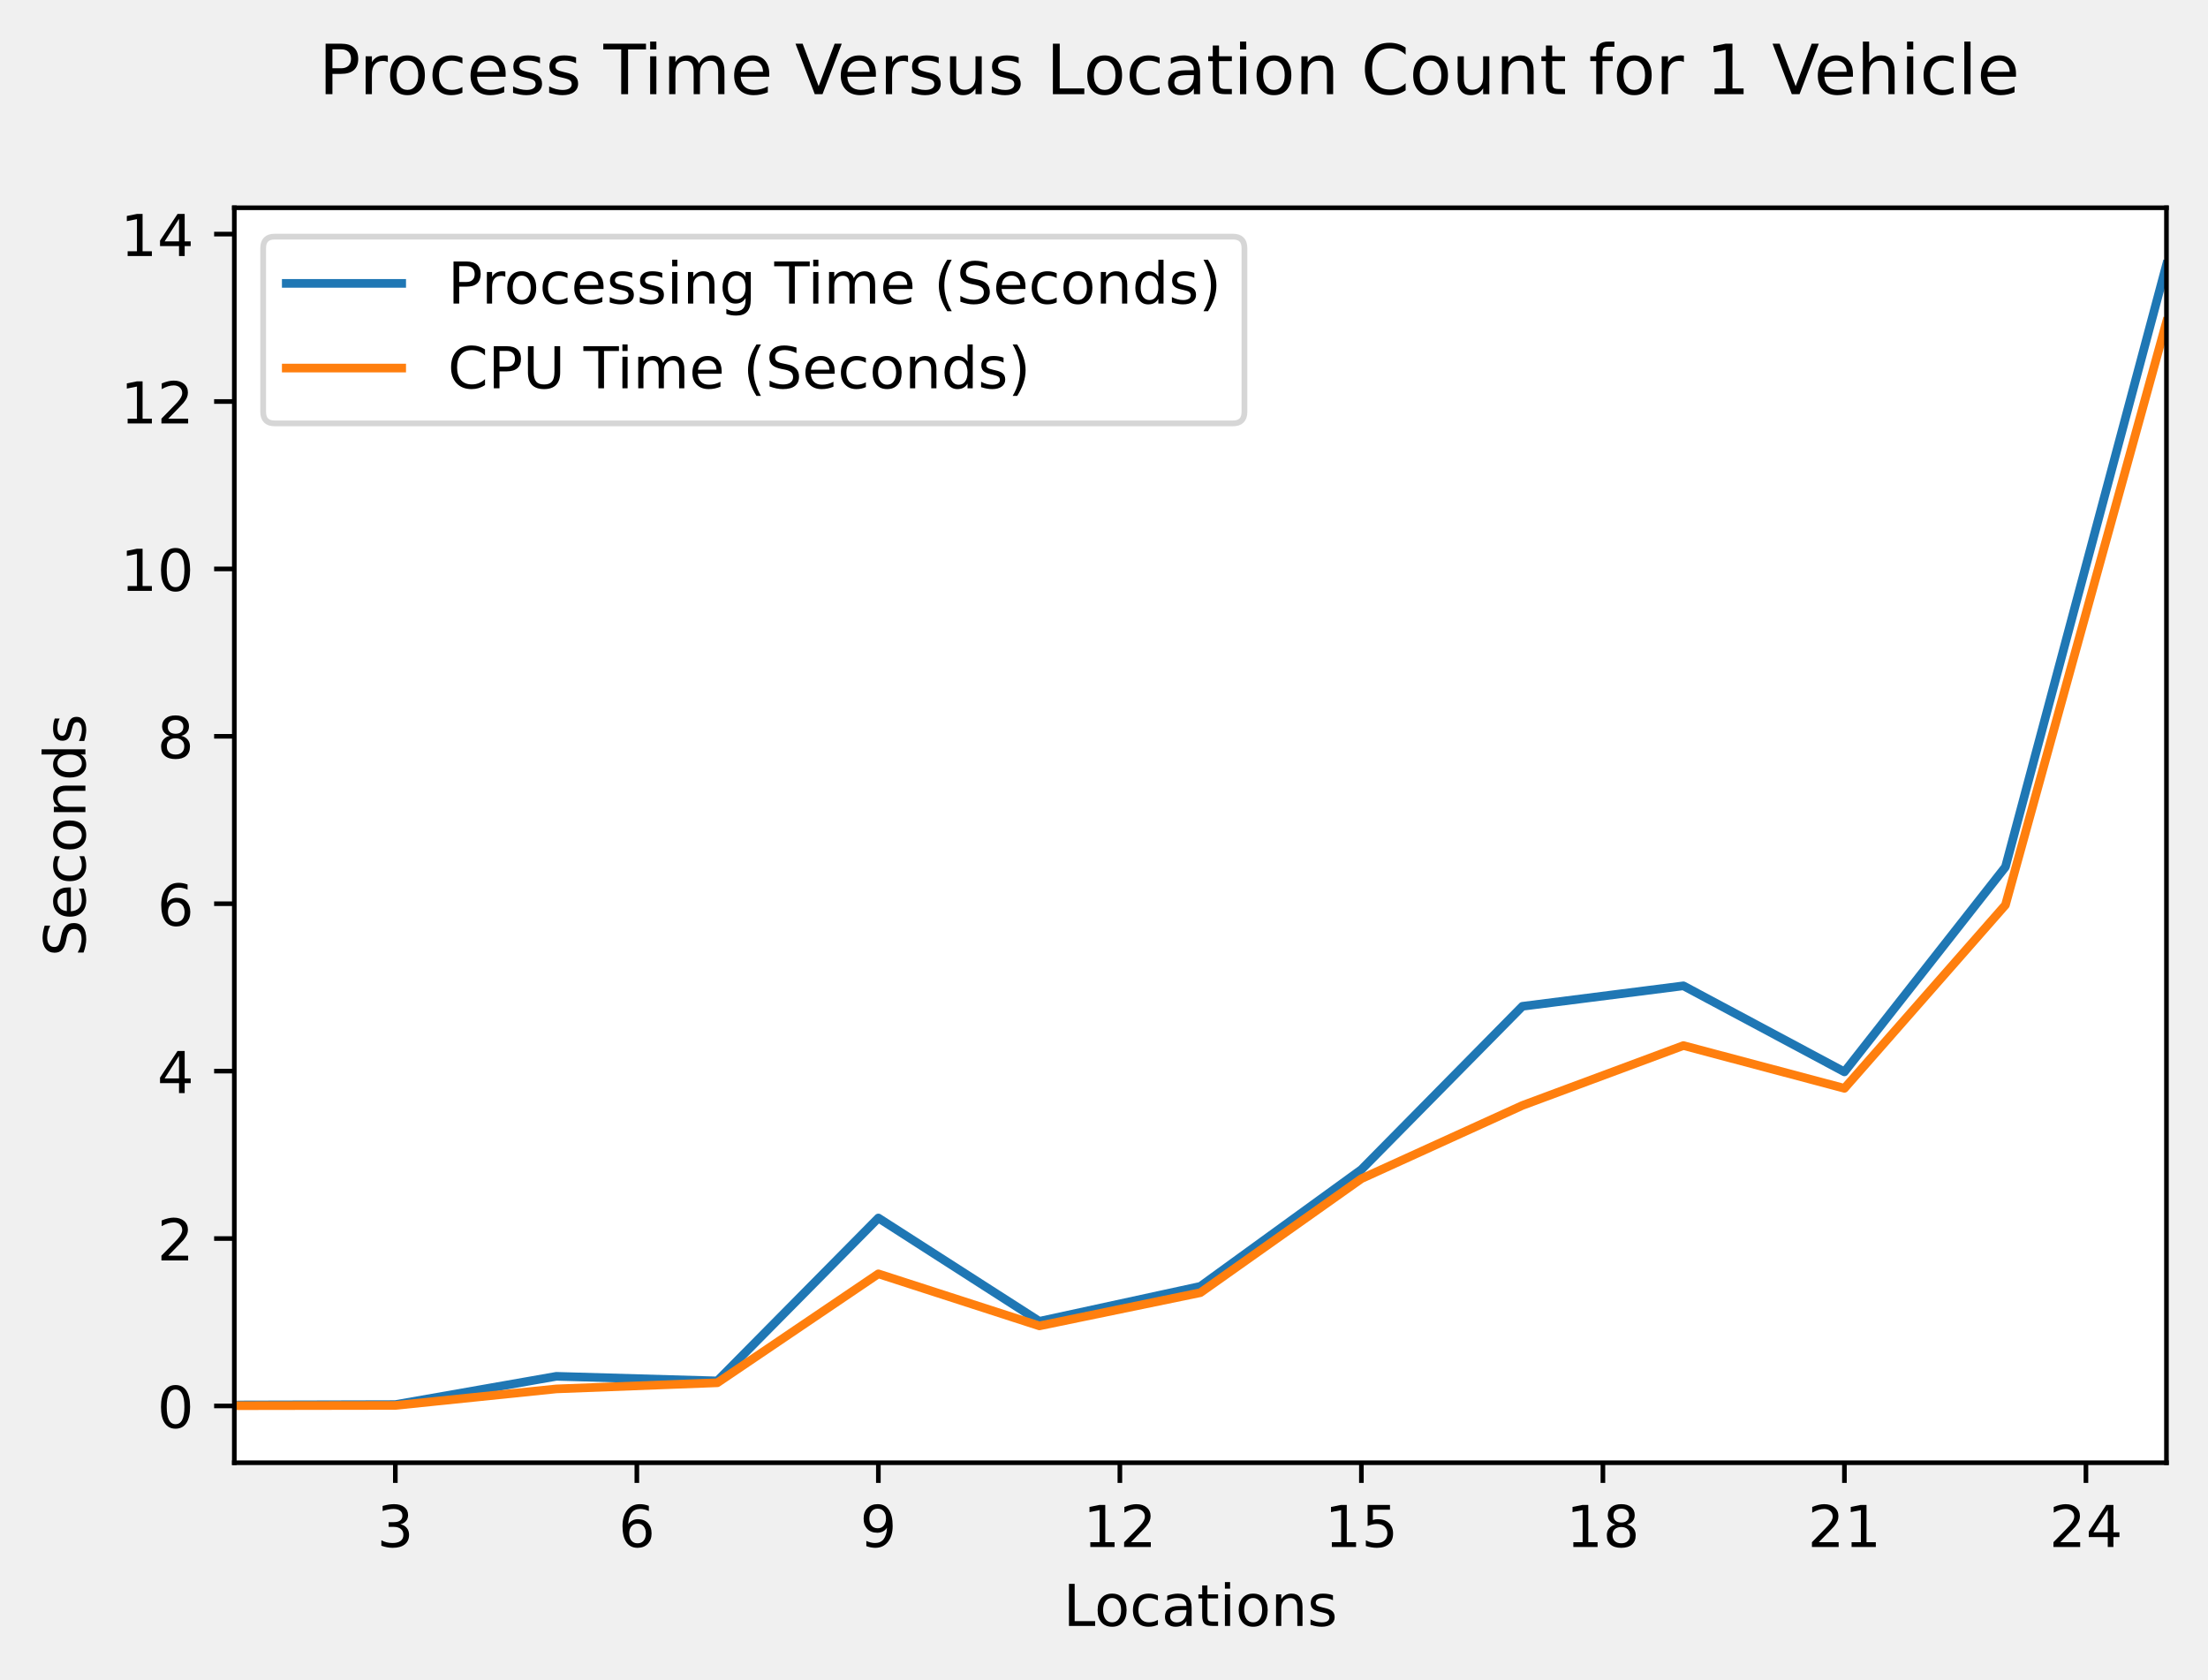
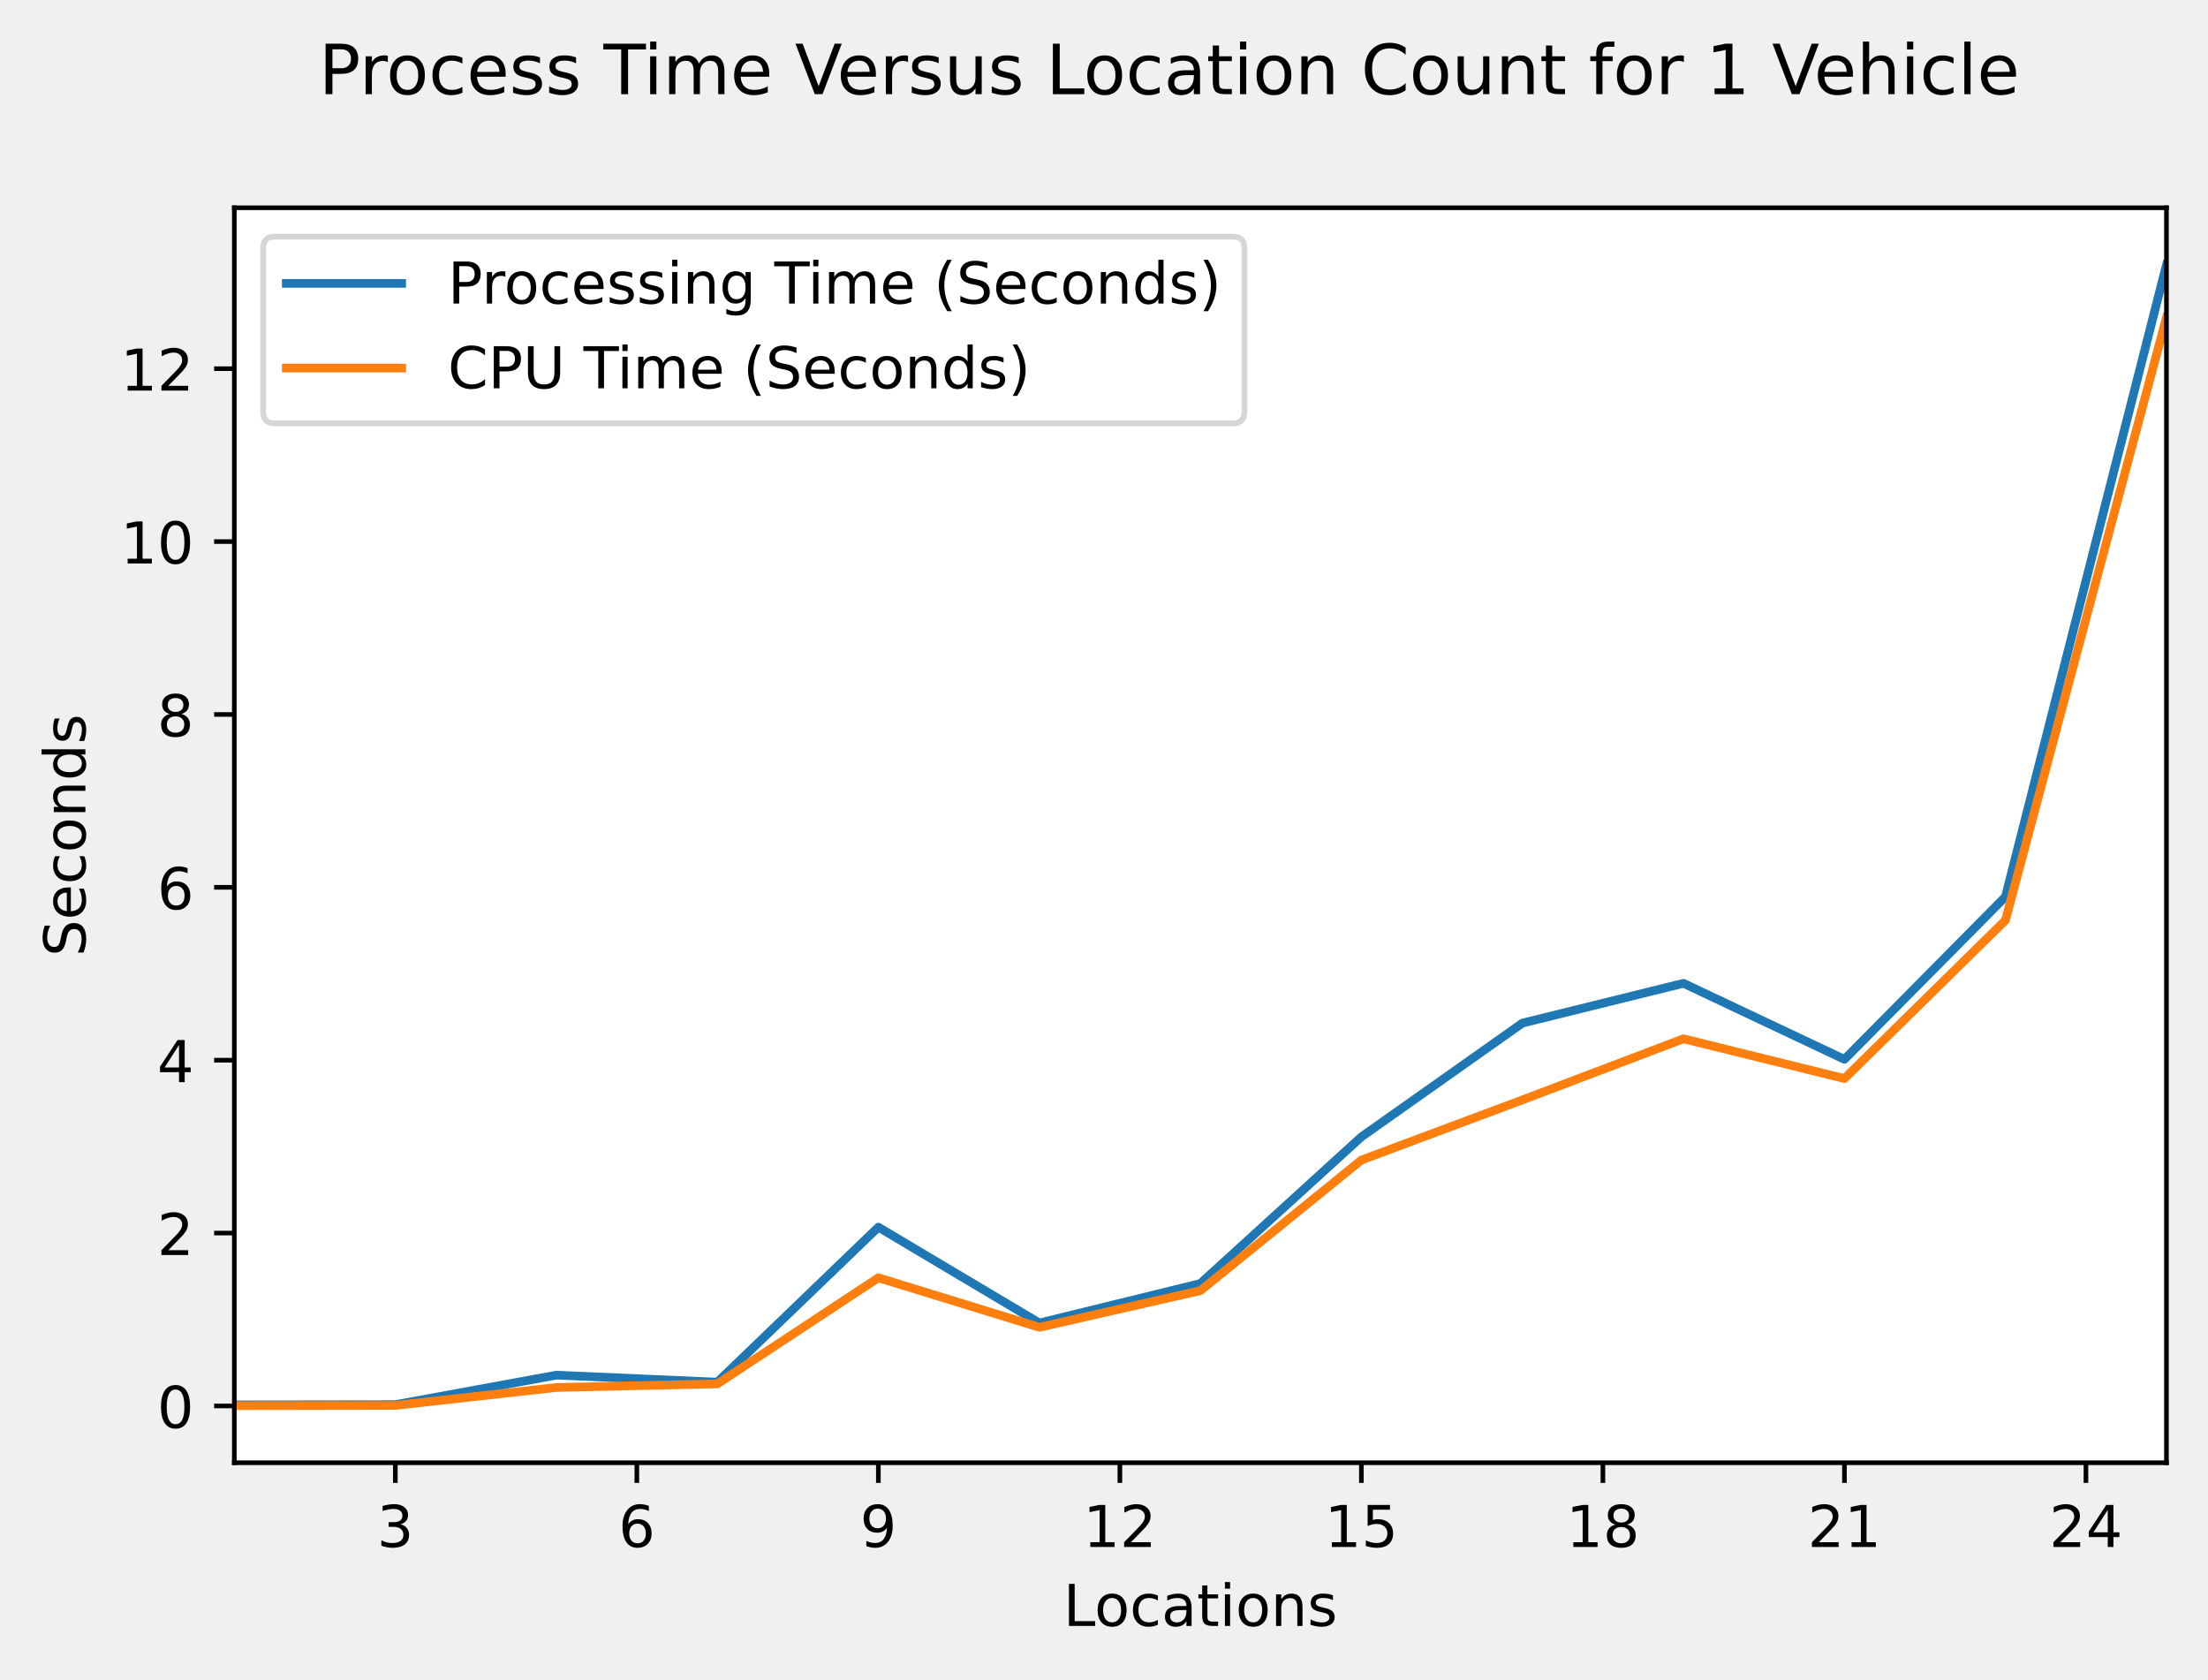
<svg xmlns="http://www.w3.org/2000/svg" xmlns:xlink="http://www.w3.org/1999/xlink" width="382.603pt" height="290.996pt" viewBox="0 0 382.603 290.996" version="1.1">
  <defs>
    <style type="text/css">*{stroke-linejoin: round; stroke-linecap: butt}</style>
  </defs>
  <g id="figure_1">
    <g id="patch_1">
      <path d="M 0 290.996  L 382.603 290.996  L 382.603 0  L 0 0  L 0 290.996  z " style="fill: none" />
    </g>
    <g id="axes_1">
      <g id="patch_2">
        <path d="M 40.603 253.44  L 375.403 253.44  L 375.403 36  L 40.603 36  z " style="fill: #ffffff" />
      </g>
      <g id="matplotlib.axis_1">
        <g id="xtick_1">
          <g id="line2d_1">
            <defs>
-               <path id="m4fd000ae9d" d="M 0 0  L 0 3.5  " style="stroke: #000000; stroke-width: 0.8" />
-             </defs>
-             <g>
-               <use xlink:href="#m4fd000ae9d" x="68.503" y="253.44" style="stroke: #000000; stroke-width: 0.8" />
+               <path id="m50a5790836" d="M 0 0  L 0 3.5  " style="stroke: #000000; stroke-width: 0.8" />
+             </defs>
+             <g>
+               <use xlink:href="#m50a5790836" x="68.503" y="253.44" style="stroke: #000000; stroke-width: 0.8" />
            </g>
          </g>
          <g id="text_1">
            <g transform="translate(65.32188 268.0384) scale(0.1 -0.1)">
              <defs>
                <path id="DejaVuSans-33" d="M 2597 2516  Q 3050 2419 3304 2112  Q 3559 1806 3559 1356  Q 3559 666 3084 287  Q 2609 -91 1734 -91  Q 1441 -91 1130 -33  Q 819 25 488 141  L 488 750  Q 750 597 1062 519  Q 1375 441 1716 441  Q 2309 441 2620 675  Q 2931 909 2931 1356  Q 2931 1769 2642 2001  Q 2353 2234 1838 2234  L 1294 2234  L 1294 2753  L 1863 2753  Q 2328 2753 2575 2939  Q 2822 3125 2822 3475  Q 2822 3834 2567 4026  Q 2313 4219 1838 4219  Q 1578 4219 1281 4162  Q 984 4106 628 3988  L 628 4550  Q 988 4650 1302 4700  Q 1616 4750 1894 4750  Q 2613 4750 3031 4423  Q 3450 4097 3450 3541  Q 3450 3153 3228 2886  Q 3006 2619 2597 2516  z " transform="scale(0.015625)" />
              </defs>
              <use xlink:href="#DejaVuSans-33" />
            </g>
          </g>
        </g>
        <g id="xtick_2">
          <g id="line2d_2">
            <g>
-               <use xlink:href="#m4fd000ae9d" x="110.353" y="253.44" style="stroke: #000000; stroke-width: 0.8" />
+               <use xlink:href="#m50a5790836" x="110.353" y="253.44" style="stroke: #000000; stroke-width: 0.8" />
            </g>
          </g>
          <g id="text_2">
            <g transform="translate(107.1719 268.0384) scale(0.1 -0.1)">
              <defs>
                <path id="DejaVuSans-36" d="M 2113 2584  Q 1688 2584 1439 2293  Q 1191 2003 1191 1497  Q 1191 994 1439 701  Q 1688 409 2113 409  Q 2538 409 2786 701  Q 3034 994 3034 1497  Q 3034 2003 2786 2293  Q 2538 2584 2113 2584  z M 3366 4563  L 3366 3988  Q 3128 4100 2886 4159  Q 2644 4219 2406 4219  Q 1781 4219 1451 3797  Q 1122 3375 1075 2522  Q 1259 2794 1537 2939  Q 1816 3084 2150 3084  Q 2853 3084 3261 2657  Q 3669 2231 3669 1497  Q 3669 778 3244 343  Q 2819 -91 2113 -91  Q 1303 -91 875 529  Q 447 1150 447 2328  Q 447 3434 972 4092  Q 1497 4750 2381 4750  Q 2619 4750 2861 4703  Q 3103 4656 3366 4563  z " transform="scale(0.015625)" />
              </defs>
              <use xlink:href="#DejaVuSans-36" />
            </g>
          </g>
        </g>
        <g id="xtick_3">
          <g id="line2d_3">
            <g>
-               <use xlink:href="#m4fd000ae9d" x="152.203" y="253.44" style="stroke: #000000; stroke-width: 0.8" />
+               <use xlink:href="#m50a5790836" x="152.203" y="253.44" style="stroke: #000000; stroke-width: 0.8" />
            </g>
          </g>
          <g id="text_3">
            <g transform="translate(149.0219 268.0384) scale(0.1 -0.1)">
              <defs>
                <path id="DejaVuSans-39" d="M 703 97  L 703 672  Q 941 559 1184 500  Q 1428 441 1663 441  Q 2288 441 2617 861  Q 2947 1281 2994 2138  Q 2813 1869 2534 1725  Q 2256 1581 1919 1581  Q 1219 1581 811 2004  Q 403 2428 403 3163  Q 403 3881 828 4315  Q 1253 4750 1959 4750  Q 2769 4750 3195 4129  Q 3622 3509 3622 2328  Q 3622 1225 3098 567  Q 2575 -91 1691 -91  Q 1453 -91 1209 -44  Q 966 3 703 97  z M 1959 2075  Q 2384 2075 2632 2365  Q 2881 2656 2881 3163  Q 2881 3666 2632 3958  Q 2384 4250 1959 4250  Q 1534 4250 1286 3958  Q 1038 3666 1038 3163  Q 1038 2656 1286 2365  Q 1534 2075 1959 2075  z " transform="scale(0.015625)" />
              </defs>
              <use xlink:href="#DejaVuSans-39" />
            </g>
          </g>
        </g>
        <g id="xtick_4">
          <g id="line2d_4">
            <g>
-               <use xlink:href="#m4fd000ae9d" x="194.053" y="253.44" style="stroke: #000000; stroke-width: 0.8" />
+               <use xlink:href="#m50a5790836" x="194.053" y="253.44" style="stroke: #000000; stroke-width: 0.8" />
            </g>
          </g>
          <g id="text_4">
            <g transform="translate(187.6906 268.0384) scale(0.1 -0.1)">
              <defs>
                <path id="DejaVuSans-31" d="M 794 531  L 1825 531  L 1825 4091  L 703 3866  L 703 4441  L 1819 4666  L 2450 4666  L 2450 531  L 3481 531  L 3481 0  L 794 0  L 794 531  z " transform="scale(0.015625)" />
                <path id="DejaVuSans-32" d="M 1228 531  L 3431 531  L 3431 0  L 469 0  L 469 531  Q 828 903 1448 1529  Q 2069 2156 2228 2338  Q 2531 2678 2651 2914  Q 2772 3150 2772 3378  Q 2772 3750 2511 3984  Q 2250 4219 1831 4219  Q 1534 4219 1204 4116  Q 875 4013 500 3803  L 500 4441  Q 881 4594 1212 4672  Q 1544 4750 1819 4750  Q 2544 4750 2975 4387  Q 3406 4025 3406 3419  Q 3406 3131 3298 2873  Q 3191 2616 2906 2266  Q 2828 2175 2409 1742  Q 1991 1309 1228 531  z " transform="scale(0.015625)" />
              </defs>
              <use xlink:href="#DejaVuSans-31" />
              <use xlink:href="#DejaVuSans-32" x="63.623" />
            </g>
          </g>
        </g>
        <g id="xtick_5">
          <g id="line2d_5">
            <g>
-               <use xlink:href="#m4fd000ae9d" x="235.903" y="253.44" style="stroke: #000000; stroke-width: 0.8" />
+               <use xlink:href="#m50a5790836" x="235.903" y="253.44" style="stroke: #000000; stroke-width: 0.8" />
            </g>
          </g>
          <g id="text_5">
            <g transform="translate(229.5406 268.0384) scale(0.1 -0.1)">
              <defs>
                <path id="DejaVuSans-35" d="M 691 4666  L 3169 4666  L 3169 4134  L 1269 4134  L 1269 2991  Q 1406 3038 1543 3061  Q 1681 3084 1819 3084  Q 2600 3084 3056 2656  Q 3513 2228 3513 1497  Q 3513 744 3044 326  Q 2575 -91 1722 -91  Q 1428 -91 1123 -41  Q 819 9 494 109  L 494 744  Q 775 591 1075 516  Q 1375 441 1709 441  Q 2250 441 2565 725  Q 2881 1009 2881 1497  Q 2881 1984 2565 2268  Q 2250 2553 1709 2553  Q 1456 2553 1204 2497  Q 953 2441 691 2322  L 691 4666  z " transform="scale(0.015625)" />
              </defs>
              <use xlink:href="#DejaVuSans-31" />
              <use xlink:href="#DejaVuSans-35" x="63.623" />
            </g>
          </g>
        </g>
        <g id="xtick_6">
          <g id="line2d_6">
            <g>
-               <use xlink:href="#m4fd000ae9d" x="277.753" y="253.44" style="stroke: #000000; stroke-width: 0.8" />
+               <use xlink:href="#m50a5790836" x="277.753" y="253.44" style="stroke: #000000; stroke-width: 0.8" />
            </g>
          </g>
          <g id="text_6">
            <g transform="translate(271.3906 268.0384) scale(0.1 -0.1)">
              <defs>
                <path id="DejaVuSans-38" d="M 2034 2216  Q 1584 2216 1326 1975  Q 1069 1734 1069 1313  Q 1069 891 1326 650  Q 1584 409 2034 409  Q 2484 409 2743 651  Q 3003 894 3003 1313  Q 3003 1734 2745 1975  Q 2488 2216 2034 2216  z M 1403 2484  Q 997 2584 770 2862  Q 544 3141 544 3541  Q 544 4100 942 4425  Q 1341 4750 2034 4750  Q 2731 4750 3128 4425  Q 3525 4100 3525 3541  Q 3525 3141 3298 2862  Q 3072 2584 2669 2484  Q 3125 2378 3379 2068  Q 3634 1759 3634 1313  Q 3634 634 3220 271  Q 2806 -91 2034 -91  Q 1263 -91 848 271  Q 434 634 434 1313  Q 434 1759 690 2068  Q 947 2378 1403 2484  z M 1172 3481  Q 1172 3119 1398 2916  Q 1625 2713 2034 2713  Q 2441 2713 2670 2916  Q 2900 3119 2900 3481  Q 2900 3844 2670 4047  Q 2441 4250 2034 4250  Q 1625 4250 1398 4047  Q 1172 3844 1172 3481  z " transform="scale(0.015625)" />
              </defs>
              <use xlink:href="#DejaVuSans-31" />
              <use xlink:href="#DejaVuSans-38" x="63.623" />
            </g>
          </g>
        </g>
        <g id="xtick_7">
          <g id="line2d_7">
            <g>
-               <use xlink:href="#m4fd000ae9d" x="319.603" y="253.44" style="stroke: #000000; stroke-width: 0.8" />
+               <use xlink:href="#m50a5790836" x="319.603" y="253.44" style="stroke: #000000; stroke-width: 0.8" />
            </g>
          </g>
          <g id="text_7">
            <g transform="translate(313.2406 268.0384) scale(0.1 -0.1)">
              <use xlink:href="#DejaVuSans-32" />
              <use xlink:href="#DejaVuSans-31" x="63.623" />
            </g>
          </g>
        </g>
        <g id="xtick_8">
          <g id="line2d_8">
            <g>
-               <use xlink:href="#m4fd000ae9d" x="361.453" y="253.44" style="stroke: #000000; stroke-width: 0.8" />
+               <use xlink:href="#m50a5790836" x="361.453" y="253.44" style="stroke: #000000; stroke-width: 0.8" />
            </g>
          </g>
          <g id="text_8">
            <g transform="translate(355.0906 268.0384) scale(0.1 -0.1)">
              <defs>
                <path id="DejaVuSans-34" d="M 2419 4116  L 825 1625  L 2419 1625  L 2419 4116  z M 2253 4666  L 3047 4666  L 3047 1625  L 3713 1625  L 3713 1100  L 3047 1100  L 3047 0  L 2419 0  L 2419 1100  L 313 1100  L 313 1709  L 2253 4666  z " transform="scale(0.015625)" />
              </defs>
              <use xlink:href="#DejaVuSans-32" />
              <use xlink:href="#DejaVuSans-34" x="63.623" />
            </g>
          </g>
        </g>
        <g id="text_9">
          <g transform="translate(184.25 281.7166) scale(0.1 -0.1)">
            <defs>
              <path id="DejaVuSans-4c" d="M 628 4666  L 1259 4666  L 1259 531  L 3531 531  L 3531 0  L 628 0  L 628 4666  z " transform="scale(0.015625)" />
              <path id="DejaVuSans-6f" d="M 1959 3097  Q 1497 3097 1228 2736  Q 959 2375 959 1747  Q 959 1119 1226 758  Q 1494 397 1959 397  Q 2419 397 2687 759  Q 2956 1122 2956 1747  Q 2956 2369 2687 2733  Q 2419 3097 1959 3097  z M 1959 3584  Q 2709 3584 3137 3096  Q 3566 2609 3566 1747  Q 3566 888 3137 398  Q 2709 -91 1959 -91  Q 1206 -91 779 398  Q 353 888 353 1747  Q 353 2609 779 3096  Q 1206 3584 1959 3584  z " transform="scale(0.015625)" />
              <path id="DejaVuSans-63" d="M 3122 3366  L 3122 2828  Q 2878 2963 2633 3030  Q 2388 3097 2138 3097  Q 1578 3097 1268 2742  Q 959 2388 959 1747  Q 959 1106 1268 751  Q 1578 397 2138 397  Q 2388 397 2633 464  Q 2878 531 3122 666  L 3122 134  Q 2881 22 2623 -34  Q 2366 -91 2075 -91  Q 1284 -91 818 406  Q 353 903 353 1747  Q 353 2603 823 3093  Q 1294 3584 2113 3584  Q 2378 3584 2631 3529  Q 2884 3475 3122 3366  z " transform="scale(0.015625)" />
              <path id="DejaVuSans-61" d="M 2194 1759  Q 1497 1759 1228 1600  Q 959 1441 959 1056  Q 959 750 1161 570  Q 1363 391 1709 391  Q 2188 391 2477 730  Q 2766 1069 2766 1631  L 2766 1759  L 2194 1759  z M 3341 1997  L 3341 0  L 2766 0  L 2766 531  Q 2569 213 2275 61  Q 1981 -91 1556 -91  Q 1019 -91 701 211  Q 384 513 384 1019  Q 384 1609 779 1909  Q 1175 2209 1959 2209  L 2766 2209  L 2766 2266  Q 2766 2663 2505 2880  Q 2244 3097 1772 3097  Q 1472 3097 1187 3025  Q 903 2953 641 2809  L 641 3341  Q 956 3463 1253 3523  Q 1550 3584 1831 3584  Q 2591 3584 2966 3190  Q 3341 2797 3341 1997  z " transform="scale(0.015625)" />
              <path id="DejaVuSans-74" d="M 1172 4494  L 1172 3500  L 2356 3500  L 2356 3053  L 1172 3053  L 1172 1153  Q 1172 725 1289 603  Q 1406 481 1766 481  L 2356 481  L 2356 0  L 1766 0  Q 1100 0 847 248  Q 594 497 594 1153  L 594 3053  L 172 3053  L 172 3500  L 594 3500  L 594 4494  L 1172 4494  z " transform="scale(0.015625)" />
              <path id="DejaVuSans-69" d="M 603 3500  L 1178 3500  L 1178 0  L 603 0  L 603 3500  z M 603 4863  L 1178 4863  L 1178 4134  L 603 4134  L 603 4863  z " transform="scale(0.015625)" />
              <path id="DejaVuSans-6e" d="M 3513 2113  L 3513 0  L 2938 0  L 2938 2094  Q 2938 2591 2744 2837  Q 2550 3084 2163 3084  Q 1697 3084 1428 2787  Q 1159 2491 1159 1978  L 1159 0  L 581 0  L 581 3500  L 1159 3500  L 1159 2956  Q 1366 3272 1645 3428  Q 1925 3584 2291 3584  Q 2894 3584 3203 3211  Q 3513 2838 3513 2113  z " transform="scale(0.015625)" />
              <path id="DejaVuSans-73" d="M 2834 3397  L 2834 2853  Q 2591 2978 2328 3040  Q 2066 3103 1784 3103  Q 1356 3103 1142 2972  Q 928 2841 928 2578  Q 928 2378 1081 2264  Q 1234 2150 1697 2047  L 1894 2003  Q 2506 1872 2764 1633  Q 3022 1394 3022 966  Q 3022 478 2636 193  Q 2250 -91 1575 -91  Q 1294 -91 989 -36  Q 684 19 347 128  L 347 722  Q 666 556 975 473  Q 1284 391 1588 391  Q 1994 391 2212 530  Q 2431 669 2431 922  Q 2431 1156 2273 1281  Q 2116 1406 1581 1522  L 1381 1569  Q 847 1681 609 1914  Q 372 2147 372 2553  Q 372 3047 722 3315  Q 1072 3584 1716 3584  Q 2034 3584 2315 3537  Q 2597 3491 2834 3397  z " transform="scale(0.015625)" />
            </defs>
            <use xlink:href="#DejaVuSans-4c" />
            <use xlink:href="#DejaVuSans-6f" x="53.963" />
            <use xlink:href="#DejaVuSans-63" x="115.145" />
            <use xlink:href="#DejaVuSans-61" x="170.125" />
            <use xlink:href="#DejaVuSans-74" x="231.404" />
            <use xlink:href="#DejaVuSans-69" x="270.613" />
            <use xlink:href="#DejaVuSans-6f" x="298.396" />
            <use xlink:href="#DejaVuSans-6e" x="359.578" />
            <use xlink:href="#DejaVuSans-73" x="422.957" />
          </g>
        </g>
      </g>
      <g id="matplotlib.axis_2">
        <g id="ytick_1">
          <g id="line2d_9">
            <defs>
-               <path id="m39ab68ede0" d="M 0 0  L -3.5 0  " style="stroke: #000000; stroke-width: 0.8" />
-             </defs>
-             <g>
-               <use xlink:href="#m39ab68ede0" x="40.603" y="243.601" style="stroke: #000000; stroke-width: 0.8" />
+               <path id="me3b386b626" d="M 0 0  L -3.5 0  " style="stroke: #000000; stroke-width: 0.8" />
+             </defs>
+             <g>
+               <use xlink:href="#me3b386b626" x="40.603" y="243.601" style="stroke: #000000; stroke-width: 0.8" />
            </g>
          </g>
          <g id="text_10">
-             <g transform="translate(27.24063 247.3998) scale(0.1 -0.1)">
+             <g transform="translate(27.24063 247.4004) scale(0.1 -0.1)">
              <defs>
                <path id="DejaVuSans-30" d="M 2034 4250  Q 1547 4250 1301 3770  Q 1056 3291 1056 2328  Q 1056 1369 1301 889  Q 1547 409 2034 409  Q 2525 409 2770 889  Q 3016 1369 3016 2328  Q 3016 3291 2770 3770  Q 2525 4250 2034 4250  z M 2034 4750  Q 2819 4750 3233 4129  Q 3647 3509 3647 2328  Q 3647 1150 3233 529  Q 2819 -91 2034 -91  Q 1250 -91 836 529  Q 422 1150 422 2328  Q 422 3509 836 4129  Q 1250 4750 2034 4750  z " transform="scale(0.015625)" />
              </defs>
              <use xlink:href="#DejaVuSans-30" />
            </g>
          </g>
        </g>
        <g id="ytick_2">
          <g id="line2d_10">
            <g>
-               <use xlink:href="#m39ab68ede0" x="40.603" y="214.595" style="stroke: #000000; stroke-width: 0.8" />
+               <use xlink:href="#me3b386b626" x="40.603" y="213.648" style="stroke: #000000; stroke-width: 0.8" />
            </g>
          </g>
          <g id="text_11">
-             <g transform="translate(27.24063 218.3942) scale(0.1 -0.1)">
+             <g transform="translate(27.24063 217.4469) scale(0.1 -0.1)">
              <use xlink:href="#DejaVuSans-32" />
            </g>
          </g>
        </g>
        <g id="ytick_3">
          <g id="line2d_11">
            <g>
-               <use xlink:href="#m39ab68ede0" x="40.603" y="185.589" style="stroke: #000000; stroke-width: 0.8" />
+               <use xlink:href="#me3b386b626" x="40.603" y="183.694" style="stroke: #000000; stroke-width: 0.8" />
            </g>
          </g>
          <g id="text_12">
-             <g transform="translate(27.24063 189.3886) scale(0.1 -0.1)">
+             <g transform="translate(27.24063 187.4933) scale(0.1 -0.1)">
              <use xlink:href="#DejaVuSans-34" />
            </g>
          </g>
        </g>
        <g id="ytick_4">
          <g id="line2d_12">
            <g>
-               <use xlink:href="#m39ab68ede0" x="40.603" y="156.584" style="stroke: #000000; stroke-width: 0.8" />
+               <use xlink:href="#me3b386b626" x="40.603" y="153.741" style="stroke: #000000; stroke-width: 0.8" />
            </g>
          </g>
          <g id="text_13">
-             <g transform="translate(27.24063 160.3831) scale(0.1 -0.1)">
+             <g transform="translate(27.24063 157.5398) scale(0.1 -0.1)">
              <use xlink:href="#DejaVuSans-36" />
            </g>
          </g>
        </g>
        <g id="ytick_5">
          <g id="line2d_13">
            <g>
-               <use xlink:href="#m39ab68ede0" x="40.603" y="127.578" style="stroke: #000000; stroke-width: 0.8" />
+               <use xlink:href="#me3b386b626" x="40.603" y="123.787" style="stroke: #000000; stroke-width: 0.8" />
            </g>
          </g>
          <g id="text_14">
-             <g transform="translate(27.24063 131.3775) scale(0.1 -0.1)">
+             <g transform="translate(27.24063 127.5863) scale(0.1 -0.1)">
              <use xlink:href="#DejaVuSans-38" />
            </g>
          </g>
        </g>
        <g id="ytick_6">
          <g id="line2d_14">
            <g>
-               <use xlink:href="#m39ab68ede0" x="40.603" y="98.573" style="stroke: #000000; stroke-width: 0.8" />
+               <use xlink:href="#me3b386b626" x="40.603" y="93.834" style="stroke: #000000; stroke-width: 0.8" />
            </g>
          </g>
          <g id="text_15">
-             <g transform="translate(20.87813 102.3719) scale(0.1 -0.1)">
+             <g transform="translate(20.87813 97.63278) scale(0.1 -0.1)">
              <use xlink:href="#DejaVuSans-31" />
              <use xlink:href="#DejaVuSans-30" x="63.623" />
            </g>
          </g>
        </g>
        <g id="ytick_7">
          <g id="line2d_15">
            <g>
-               <use xlink:href="#m39ab68ede0" x="40.603" y="69.567" style="stroke: #000000; stroke-width: 0.8" />
+               <use xlink:href="#me3b386b626" x="40.603" y="63.88" style="stroke: #000000; stroke-width: 0.8" />
            </g>
          </g>
          <g id="text_16">
-             <g transform="translate(20.87813 73.36633) scale(0.1 -0.1)">
+             <g transform="translate(20.87813 67.67926) scale(0.1 -0.1)">
              <use xlink:href="#DejaVuSans-31" />
              <use xlink:href="#DejaVuSans-32" x="63.623" />
            </g>
          </g>
        </g>
-         <g id="ytick_8">
-           <g id="line2d_16">
-             <g>
-               <use xlink:href="#m39ab68ede0" x="40.603" y="40.562" style="stroke: #000000; stroke-width: 0.8" />
-             </g>
-           </g>
-           <g id="text_17">
-             <g transform="translate(20.87813 44.36075) scale(0.1 -0.1)">
-               <use xlink:href="#DejaVuSans-31" />
-               <use xlink:href="#DejaVuSans-34" x="63.623" />
-             </g>
-           </g>
-         </g>
-         <g id="text_18">
+         <g id="text_17">
          <g transform="translate(14.79844 165.727) rotate(-90) scale(0.1 -0.1)">
            <defs>
              <path id="DejaVuSans-53" d="M 3425 4513  L 3425 3897  Q 3066 4069 2747 4153  Q 2428 4238 2131 4238  Q 1616 4238 1336 4038  Q 1056 3838 1056 3469  Q 1056 3159 1242 3001  Q 1428 2844 1947 2747  L 2328 2669  Q 3034 2534 3370 2195  Q 3706 1856 3706 1288  Q 3706 609 3251 259  Q 2797 -91 1919 -91  Q 1588 -91 1214 -16  Q 841 59 441 206  L 441 856  Q 825 641 1194 531  Q 1563 422 1919 422  Q 2459 422 2753 634  Q 3047 847 3047 1241  Q 3047 1584 2836 1778  Q 2625 1972 2144 2069  L 1759 2144  Q 1053 2284 737 2584  Q 422 2884 422 3419  Q 422 4038 858 4394  Q 1294 4750 2059 4750  Q 2388 4750 2728 4690  Q 3069 4631 3425 4513  z " transform="scale(0.015625)" />
              <path id="DejaVuSans-65" d="M 3597 1894  L 3597 1613  L 953 1613  Q 991 1019 1311 708  Q 1631 397 2203 397  Q 2534 397 2845 478  Q 3156 559 3463 722  L 3463 178  Q 3153 47 2828 -22  Q 2503 -91 2169 -91  Q 1331 -91 842 396  Q 353 884 353 1716  Q 353 2575 817 3079  Q 1281 3584 2069 3584  Q 2775 3584 3186 3129  Q 3597 2675 3597 1894  z M 3022 2063  Q 3016 2534 2758 2815  Q 2500 3097 2075 3097  Q 1594 3097 1305 2825  Q 1016 2553 972 2059  L 3022 2063  z " transform="scale(0.015625)" />
              <path id="DejaVuSans-64" d="M 2906 2969  L 2906 4863  L 3481 4863  L 3481 0  L 2906 0  L 2906 525  Q 2725 213 2448 61  Q 2172 -91 1784 -91  Q 1150 -91 751 415  Q 353 922 353 1747  Q 353 2572 751 3078  Q 1150 3584 1784 3584  Q 2172 3584 2448 3432  Q 2725 3281 2906 2969  z M 947 1747  Q 947 1113 1208 752  Q 1469 391 1925 391  Q 2381 391 2643 752  Q 2906 1113 2906 1747  Q 2906 2381 2643 2742  Q 2381 3103 1925 3103  Q 1469 3103 1208 2742  Q 947 2381 947 1747  z " transform="scale(0.015625)" />
            </defs>
            <use xlink:href="#DejaVuSans-53" />
            <use xlink:href="#DejaVuSans-65" x="63.477" />
            <use xlink:href="#DejaVuSans-63" x="125" />
            <use xlink:href="#DejaVuSans-6f" x="179.98" />
            <use xlink:href="#DejaVuSans-6e" x="241.162" />
            <use xlink:href="#DejaVuSans-64" x="304.541" />
            <use xlink:href="#DejaVuSans-73" x="368.018" />
          </g>
        </g>
      </g>
+       <g id="line2d_16">
+         <path d="M 40.603 243.414  L 68.503 243.373  L 96.403 238.263  L 124.303 239.481  L 152.203 212.623  L 180.103 229.227  L 208.003 222.386  L 235.903 196.981  L 263.803 177.268  L 291.703 170.373  L 319.603 183.548  L 347.503 155.374  L 375.403 45.884  " clip-path="url(#p2ac82fb6f1)" style="fill: none; stroke: #1f77b4; stroke-width: 1.5; stroke-linecap: square" />
+       </g>
      <g id="line2d_17">
-         <path d="M 40.603 243.432  L 68.503 243.364  L 96.403 238.467  L 124.303 239.262  L 152.203 211.033  L 180.103 228.933  L 208.003 222.879  L 235.903 202.646  L 263.803 174.355  L 291.703 170.807  L 319.603 185.719  L 347.503 150.208  L 375.403 45.884  " clip-path="url(#pca532198c7)" style="fill: none; stroke: #1f77b4; stroke-width: 1.5; stroke-linecap: square" />
-       </g>
-       <g id="line2d_18">
-         <path d="M 40.603 243.556  L 68.503 243.511  L 96.403 240.647  L 124.303 239.585  L 152.203 220.711  L 180.103 229.729  L 208.003 223.976  L 235.903 204.227  L 263.803 191.533  L 291.703 181.16  L 319.603 188.569  L 347.503 156.801  L 375.403 55.792  " clip-path="url(#pca532198c7)" style="fill: none; stroke: #ff7f0e; stroke-width: 1.5; stroke-linecap: square" />
+         <path d="M 40.603 243.556  L 68.503 243.509  L 96.403 240.402  L 124.303 239.774  L 152.203 221.391  L 180.103 229.977  L 208.003 223.628  L 235.903 200.994  L 263.803 190.575  L 291.703 179.986  L 319.603 186.876  L 347.503 159.449  L 375.403 54.999  " clip-path="url(#p2ac82fb6f1)" style="fill: none; stroke: #ff7f0e; stroke-width: 1.5; stroke-linecap: square" />
      </g>
      <g id="patch_3">
        <path d="M 40.603 253.44  L 40.603 36  " style="fill: none; stroke: #000000; stroke-width: 0.8; stroke-linejoin: miter; stroke-linecap: square" />
      </g>
      <g id="patch_4">
        <path d="M 375.403 253.44  L 375.403 36  " style="fill: none; stroke: #000000; stroke-width: 0.8; stroke-linejoin: miter; stroke-linecap: square" />
      </g>
      <g id="patch_5">
        <path d="M 40.603 253.44  L 375.403 253.44  " style="fill: none; stroke: #000000; stroke-width: 0.8; stroke-linejoin: miter; stroke-linecap: square" />
      </g>
      <g id="patch_6">
        <path d="M 40.603 36  L 375.403 36  " style="fill: none; stroke: #000000; stroke-width: 0.8; stroke-linejoin: miter; stroke-linecap: square" />
      </g>
      <g id="legend_1">
        <g id="patch_7">
          <path d="M 47.603 73.356  L 213.637 73.356  Q 215.637 73.356 215.637 71.356  L 215.637 43  Q 215.637 41 213.637 41  L 47.603 41  Q 45.603 41 45.603 43  L 45.603 71.356  Q 45.603 73.356 47.603 73.356  z " style="fill: #ffffff; opacity: 0.8; stroke: #cccccc; stroke-linejoin: miter" />
        </g>
-         <g id="line2d_19">
+         <g id="line2d_18">
          <path d="M 49.603 49.098  L 59.603 49.098  L 69.603 49.098  " style="fill: none; stroke: #1f77b4; stroke-width: 1.5; stroke-linecap: square" />
        </g>
-         <g id="text_19">
+         <g id="text_18">
          <g transform="translate(77.60313 52.59844) scale(0.1 -0.1)">
            <defs>
              <path id="DejaVuSans-50" d="M 1259 4147  L 1259 2394  L 2053 2394  Q 2494 2394 2734 2622  Q 2975 2850 2975 3272  Q 2975 3691 2734 3919  Q 2494 4147 2053 4147  L 1259 4147  z M 628 4666  L 2053 4666  Q 2838 4666 3239 4311  Q 3641 3956 3641 3272  Q 3641 2581 3239 2228  Q 2838 1875 2053 1875  L 1259 1875  L 1259 0  L 628 0  L 628 4666  z " transform="scale(0.015625)" />
              <path id="DejaVuSans-72" d="M 2631 2963  Q 2534 3019 2420 3045  Q 2306 3072 2169 3072  Q 1681 3072 1420 2755  Q 1159 2438 1159 1844  L 1159 0  L 581 0  L 581 3500  L 1159 3500  L 1159 2956  Q 1341 3275 1631 3429  Q 1922 3584 2338 3584  Q 2397 3584 2469 3576  Q 2541 3569 2628 3553  L 2631 2963  z " transform="scale(0.015625)" />
              <path id="DejaVuSans-67" d="M 2906 1791  Q 2906 2416 2648 2759  Q 2391 3103 1925 3103  Q 1463 3103 1205 2759  Q 947 2416 947 1791  Q 947 1169 1205 825  Q 1463 481 1925 481  Q 2391 481 2648 825  Q 2906 1169 2906 1791  z M 3481 434  Q 3481 -459 3084 -895  Q 2688 -1331 1869 -1331  Q 1566 -1331 1297 -1286  Q 1028 -1241 775 -1147  L 775 -588  Q 1028 -725 1275 -790  Q 1522 -856 1778 -856  Q 2344 -856 2625 -561  Q 2906 -266 2906 331  L 2906 616  Q 2728 306 2450 153  Q 2172 0 1784 0  Q 1141 0 747 490  Q 353 981 353 1791  Q 353 2603 747 3093  Q 1141 3584 1784 3584  Q 2172 3584 2450 3431  Q 2728 3278 2906 2969  L 2906 3500  L 3481 3500  L 3481 434  z " transform="scale(0.015625)" />
              <path id="DejaVuSans-20" transform="scale(0.015625)" />
              <path id="DejaVuSans-54" d="M -19 4666  L 3928 4666  L 3928 4134  L 2272 4134  L 2272 0  L 1638 0  L 1638 4134  L -19 4134  L -19 4666  z " transform="scale(0.015625)" />
              <path id="DejaVuSans-6d" d="M 3328 2828  Q 3544 3216 3844 3400  Q 4144 3584 4550 3584  Q 5097 3584 5394 3201  Q 5691 2819 5691 2113  L 5691 0  L 5113 0  L 5113 2094  Q 5113 2597 4934 2840  Q 4756 3084 4391 3084  Q 3944 3084 3684 2787  Q 3425 2491 3425 1978  L 3425 0  L 2847 0  L 2847 2094  Q 2847 2600 2669 2842  Q 2491 3084 2119 3084  Q 1678 3084 1418 2786  Q 1159 2488 1159 1978  L 1159 0  L 581 0  L 581 3500  L 1159 3500  L 1159 2956  Q 1356 3278 1631 3431  Q 1906 3584 2284 3584  Q 2666 3584 2933 3390  Q 3200 3197 3328 2828  z " transform="scale(0.015625)" />
              <path id="DejaVuSans-28" d="M 1984 4856  Q 1566 4138 1362 3434  Q 1159 2731 1159 2009  Q 1159 1288 1364 580  Q 1569 -128 1984 -844  L 1484 -844  Q 1016 -109 783 600  Q 550 1309 550 2009  Q 550 2706 781 3412  Q 1013 4119 1484 4856  L 1984 4856  z " transform="scale(0.015625)" />
              <path id="DejaVuSans-29" d="M 513 4856  L 1013 4856  Q 1481 4119 1714 3412  Q 1947 2706 1947 2009  Q 1947 1309 1714 600  Q 1481 -109 1013 -844  L 513 -844  Q 928 -128 1133 580  Q 1338 1288 1338 2009  Q 1338 2731 1133 3434  Q 928 4138 513 4856  z " transform="scale(0.015625)" />
            </defs>
            <use xlink:href="#DejaVuSans-50" />
            <use xlink:href="#DejaVuSans-72" x="58.553" />
            <use xlink:href="#DejaVuSans-6f" x="97.416" />
            <use xlink:href="#DejaVuSans-63" x="158.598" />
            <use xlink:href="#DejaVuSans-65" x="213.578" />
            <use xlink:href="#DejaVuSans-73" x="275.102" />
            <use xlink:href="#DejaVuSans-73" x="327.201" />
            <use xlink:href="#DejaVuSans-69" x="379.301" />
            <use xlink:href="#DejaVuSans-6e" x="407.084" />
            <use xlink:href="#DejaVuSans-67" x="470.463" />
            <use xlink:href="#DejaVuSans-20" x="533.939" />
            <use xlink:href="#DejaVuSans-54" x="565.727" />
            <use xlink:href="#DejaVuSans-69" x="623.686" />
            <use xlink:href="#DejaVuSans-6d" x="651.469" />
            <use xlink:href="#DejaVuSans-65" x="748.881" />
            <use xlink:href="#DejaVuSans-20" x="810.404" />
            <use xlink:href="#DejaVuSans-28" x="842.191" />
            <use xlink:href="#DejaVuSans-53" x="881.205" />
            <use xlink:href="#DejaVuSans-65" x="944.682" />
            <use xlink:href="#DejaVuSans-63" x="1006.205" />
            <use xlink:href="#DejaVuSans-6f" x="1061.186" />
            <use xlink:href="#DejaVuSans-6e" x="1122.367" />
            <use xlink:href="#DejaVuSans-64" x="1185.746" />
            <use xlink:href="#DejaVuSans-73" x="1249.223" />
            <use xlink:href="#DejaVuSans-29" x="1301.322" />
          </g>
        </g>
-         <g id="line2d_20">
+         <g id="line2d_19">
          <path d="M 49.603 63.777  L 59.603 63.777  L 69.603 63.777  " style="fill: none; stroke: #ff7f0e; stroke-width: 1.5; stroke-linecap: square" />
        </g>
-         <g id="text_20">
+         <g id="text_19">
          <g transform="translate(77.60313 67.27656) scale(0.1 -0.1)">
            <defs>
              <path id="DejaVuSans-43" d="M 4122 4306  L 4122 3641  Q 3803 3938 3442 4084  Q 3081 4231 2675 4231  Q 1875 4231 1450 3742  Q 1025 3253 1025 2328  Q 1025 1406 1450 917  Q 1875 428 2675 428  Q 3081 428 3442 575  Q 3803 722 4122 1019  L 4122 359  Q 3791 134 3420 21  Q 3050 -91 2638 -91  Q 1578 -91 968 557  Q 359 1206 359 2328  Q 359 3453 968 4101  Q 1578 4750 2638 4750  Q 3056 4750 3426 4639  Q 3797 4528 4122 4306  z " transform="scale(0.015625)" />
              <path id="DejaVuSans-55" d="M 556 4666  L 1191 4666  L 1191 1831  Q 1191 1081 1462 751  Q 1734 422 2344 422  Q 2950 422 3222 751  Q 3494 1081 3494 1831  L 3494 4666  L 4128 4666  L 4128 1753  Q 4128 841 3676 375  Q 3225 -91 2344 -91  Q 1459 -91 1007 375  Q 556 841 556 1753  L 556 4666  z " transform="scale(0.015625)" />
            </defs>
            <use xlink:href="#DejaVuSans-43" />
            <use xlink:href="#DejaVuSans-50" x="69.824" />
            <use xlink:href="#DejaVuSans-55" x="130.127" />
            <use xlink:href="#DejaVuSans-20" x="203.32" />
            <use xlink:href="#DejaVuSans-54" x="235.107" />
            <use xlink:href="#DejaVuSans-69" x="293.066" />
            <use xlink:href="#DejaVuSans-6d" x="320.85" />
            <use xlink:href="#DejaVuSans-65" x="418.262" />
            <use xlink:href="#DejaVuSans-20" x="479.785" />
            <use xlink:href="#DejaVuSans-28" x="511.572" />
            <use xlink:href="#DejaVuSans-53" x="550.586" />
            <use xlink:href="#DejaVuSans-65" x="614.062" />
            <use xlink:href="#DejaVuSans-63" x="675.586" />
            <use xlink:href="#DejaVuSans-6f" x="730.566" />
            <use xlink:href="#DejaVuSans-6e" x="791.748" />
            <use xlink:href="#DejaVuSans-64" x="855.127" />
            <use xlink:href="#DejaVuSans-73" x="918.604" />
            <use xlink:href="#DejaVuSans-29" x="970.703" />
          </g>
        </g>
      </g>
    </g>
-     <g id="text_21">
+     <g id="text_20">
      <g transform="translate(55.24312 16.31812) scale(0.12 -0.12)">
        <defs>
          <path id="DejaVuSans-56" d="M 1831 0  L 50 4666  L 709 4666  L 2188 738  L 3669 4666  L 4325 4666  L 2547 0  L 1831 0  z " transform="scale(0.015625)" />
          <path id="DejaVuSans-75" d="M 544 1381  L 544 3500  L 1119 3500  L 1119 1403  Q 1119 906 1312 657  Q 1506 409 1894 409  Q 2359 409 2629 706  Q 2900 1003 2900 1516  L 2900 3500  L 3475 3500  L 3475 0  L 2900 0  L 2900 538  Q 2691 219 2414 64  Q 2138 -91 1772 -91  Q 1169 -91 856 284  Q 544 659 544 1381  z M 1991 3584  L 1991 3584  z " transform="scale(0.015625)" />
          <path id="DejaVuSans-66" d="M 2375 4863  L 2375 4384  L 1825 4384  Q 1516 4384 1395 4259  Q 1275 4134 1275 3809  L 1275 3500  L 2222 3500  L 2222 3053  L 1275 3053  L 1275 0  L 697 0  L 697 3053  L 147 3053  L 147 3500  L 697 3500  L 697 3744  Q 697 4328 969 4595  Q 1241 4863 1831 4863  L 2375 4863  z " transform="scale(0.015625)" />
          <path id="DejaVuSans-68" d="M 3513 2113  L 3513 0  L 2938 0  L 2938 2094  Q 2938 2591 2744 2837  Q 2550 3084 2163 3084  Q 1697 3084 1428 2787  Q 1159 2491 1159 1978  L 1159 0  L 581 0  L 581 4863  L 1159 4863  L 1159 2956  Q 1366 3272 1645 3428  Q 1925 3584 2291 3584  Q 2894 3584 3203 3211  Q 3513 2838 3513 2113  z " transform="scale(0.015625)" />
          <path id="DejaVuSans-6c" d="M 603 4863  L 1178 4863  L 1178 0  L 603 0  L 603 4863  z " transform="scale(0.015625)" />
        </defs>
        <use xlink:href="#DejaVuSans-50" />
        <use xlink:href="#DejaVuSans-72" x="58.553" />
        <use xlink:href="#DejaVuSans-6f" x="97.416" />
        <use xlink:href="#DejaVuSans-63" x="158.598" />
        <use xlink:href="#DejaVuSans-65" x="213.578" />
        <use xlink:href="#DejaVuSans-73" x="275.102" />
        <use xlink:href="#DejaVuSans-73" x="327.201" />
        <use xlink:href="#DejaVuSans-20" x="379.301" />
        <use xlink:href="#DejaVuSans-54" x="411.088" />
        <use xlink:href="#DejaVuSans-69" x="469.047" />
        <use xlink:href="#DejaVuSans-6d" x="496.83" />
        <use xlink:href="#DejaVuSans-65" x="594.242" />
        <use xlink:href="#DejaVuSans-20" x="655.766" />
        <use xlink:href="#DejaVuSans-56" x="687.553" />
        <use xlink:href="#DejaVuSans-65" x="748.211" />
        <use xlink:href="#DejaVuSans-72" x="809.734" />
        <use xlink:href="#DejaVuSans-73" x="850.848" />
        <use xlink:href="#DejaVuSans-75" x="902.947" />
        <use xlink:href="#DejaVuSans-73" x="966.326" />
        <use xlink:href="#DejaVuSans-20" x="1018.426" />
        <use xlink:href="#DejaVuSans-4c" x="1050.213" />
        <use xlink:href="#DejaVuSans-6f" x="1104.176" />
        <use xlink:href="#DejaVuSans-63" x="1165.357" />
        <use xlink:href="#DejaVuSans-61" x="1220.338" />
        <use xlink:href="#DejaVuSans-74" x="1281.617" />
        <use xlink:href="#DejaVuSans-69" x="1320.826" />
        <use xlink:href="#DejaVuSans-6f" x="1348.609" />
        <use xlink:href="#DejaVuSans-6e" x="1409.791" />
        <use xlink:href="#DejaVuSans-20" x="1473.17" />
        <use xlink:href="#DejaVuSans-43" x="1504.957" />
        <use xlink:href="#DejaVuSans-6f" x="1574.781" />
        <use xlink:href="#DejaVuSans-75" x="1635.963" />
        <use xlink:href="#DejaVuSans-6e" x="1699.342" />
        <use xlink:href="#DejaVuSans-74" x="1762.721" />
        <use xlink:href="#DejaVuSans-20" x="1801.93" />
        <use xlink:href="#DejaVuSans-66" x="1833.717" />
        <use xlink:href="#DejaVuSans-6f" x="1868.922" />
        <use xlink:href="#DejaVuSans-72" x="1930.104" />
        <use xlink:href="#DejaVuSans-20" x="1971.217" />
        <use xlink:href="#DejaVuSans-31" x="2003.004" />
        <use xlink:href="#DejaVuSans-20" x="2066.627" />
        <use xlink:href="#DejaVuSans-56" x="2098.414" />
        <use xlink:href="#DejaVuSans-65" x="2159.072" />
        <use xlink:href="#DejaVuSans-68" x="2220.596" />
        <use xlink:href="#DejaVuSans-69" x="2283.975" />
        <use xlink:href="#DejaVuSans-63" x="2311.758" />
        <use xlink:href="#DejaVuSans-6c" x="2366.738" />
        <use xlink:href="#DejaVuSans-65" x="2394.521" />
      </g>
    </g>
  </g>
  <defs>
-     <clipPath id="pca532198c7">
+     <clipPath id="p2ac82fb6f1">
      <rect x="40.603" y="36" width="334.8" height="217.44" />
    </clipPath>
  </defs>
</svg>
